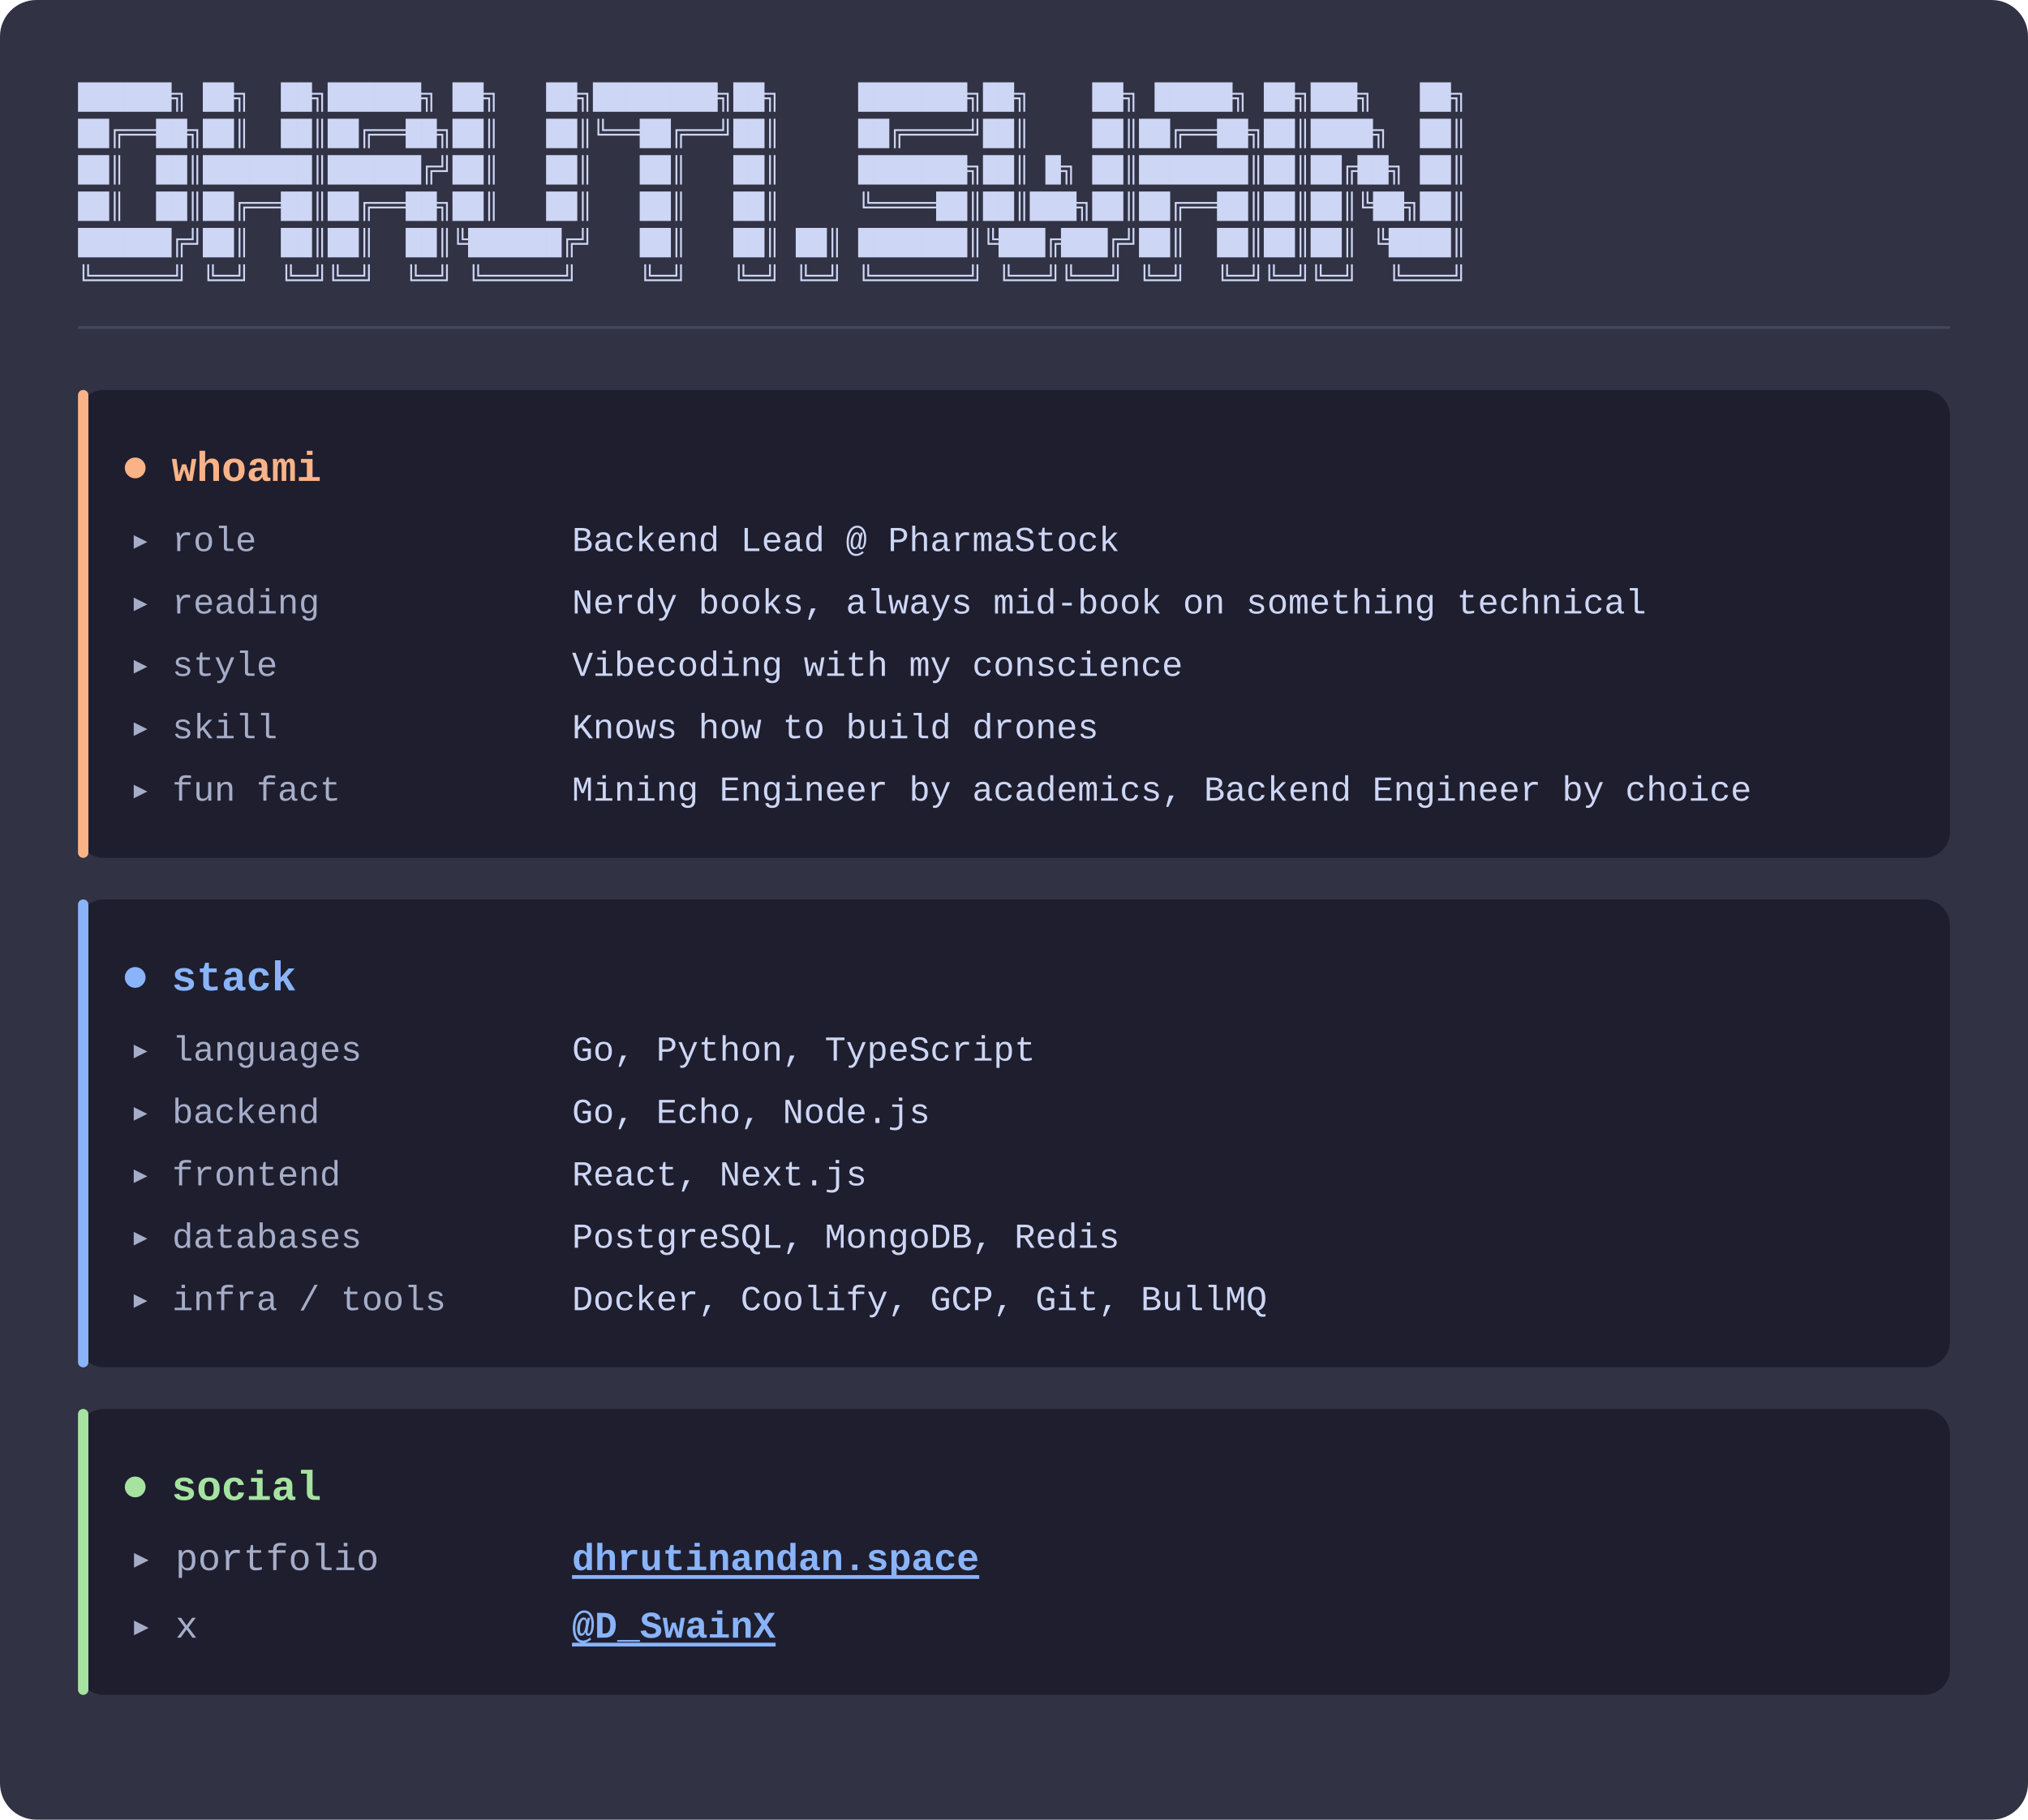
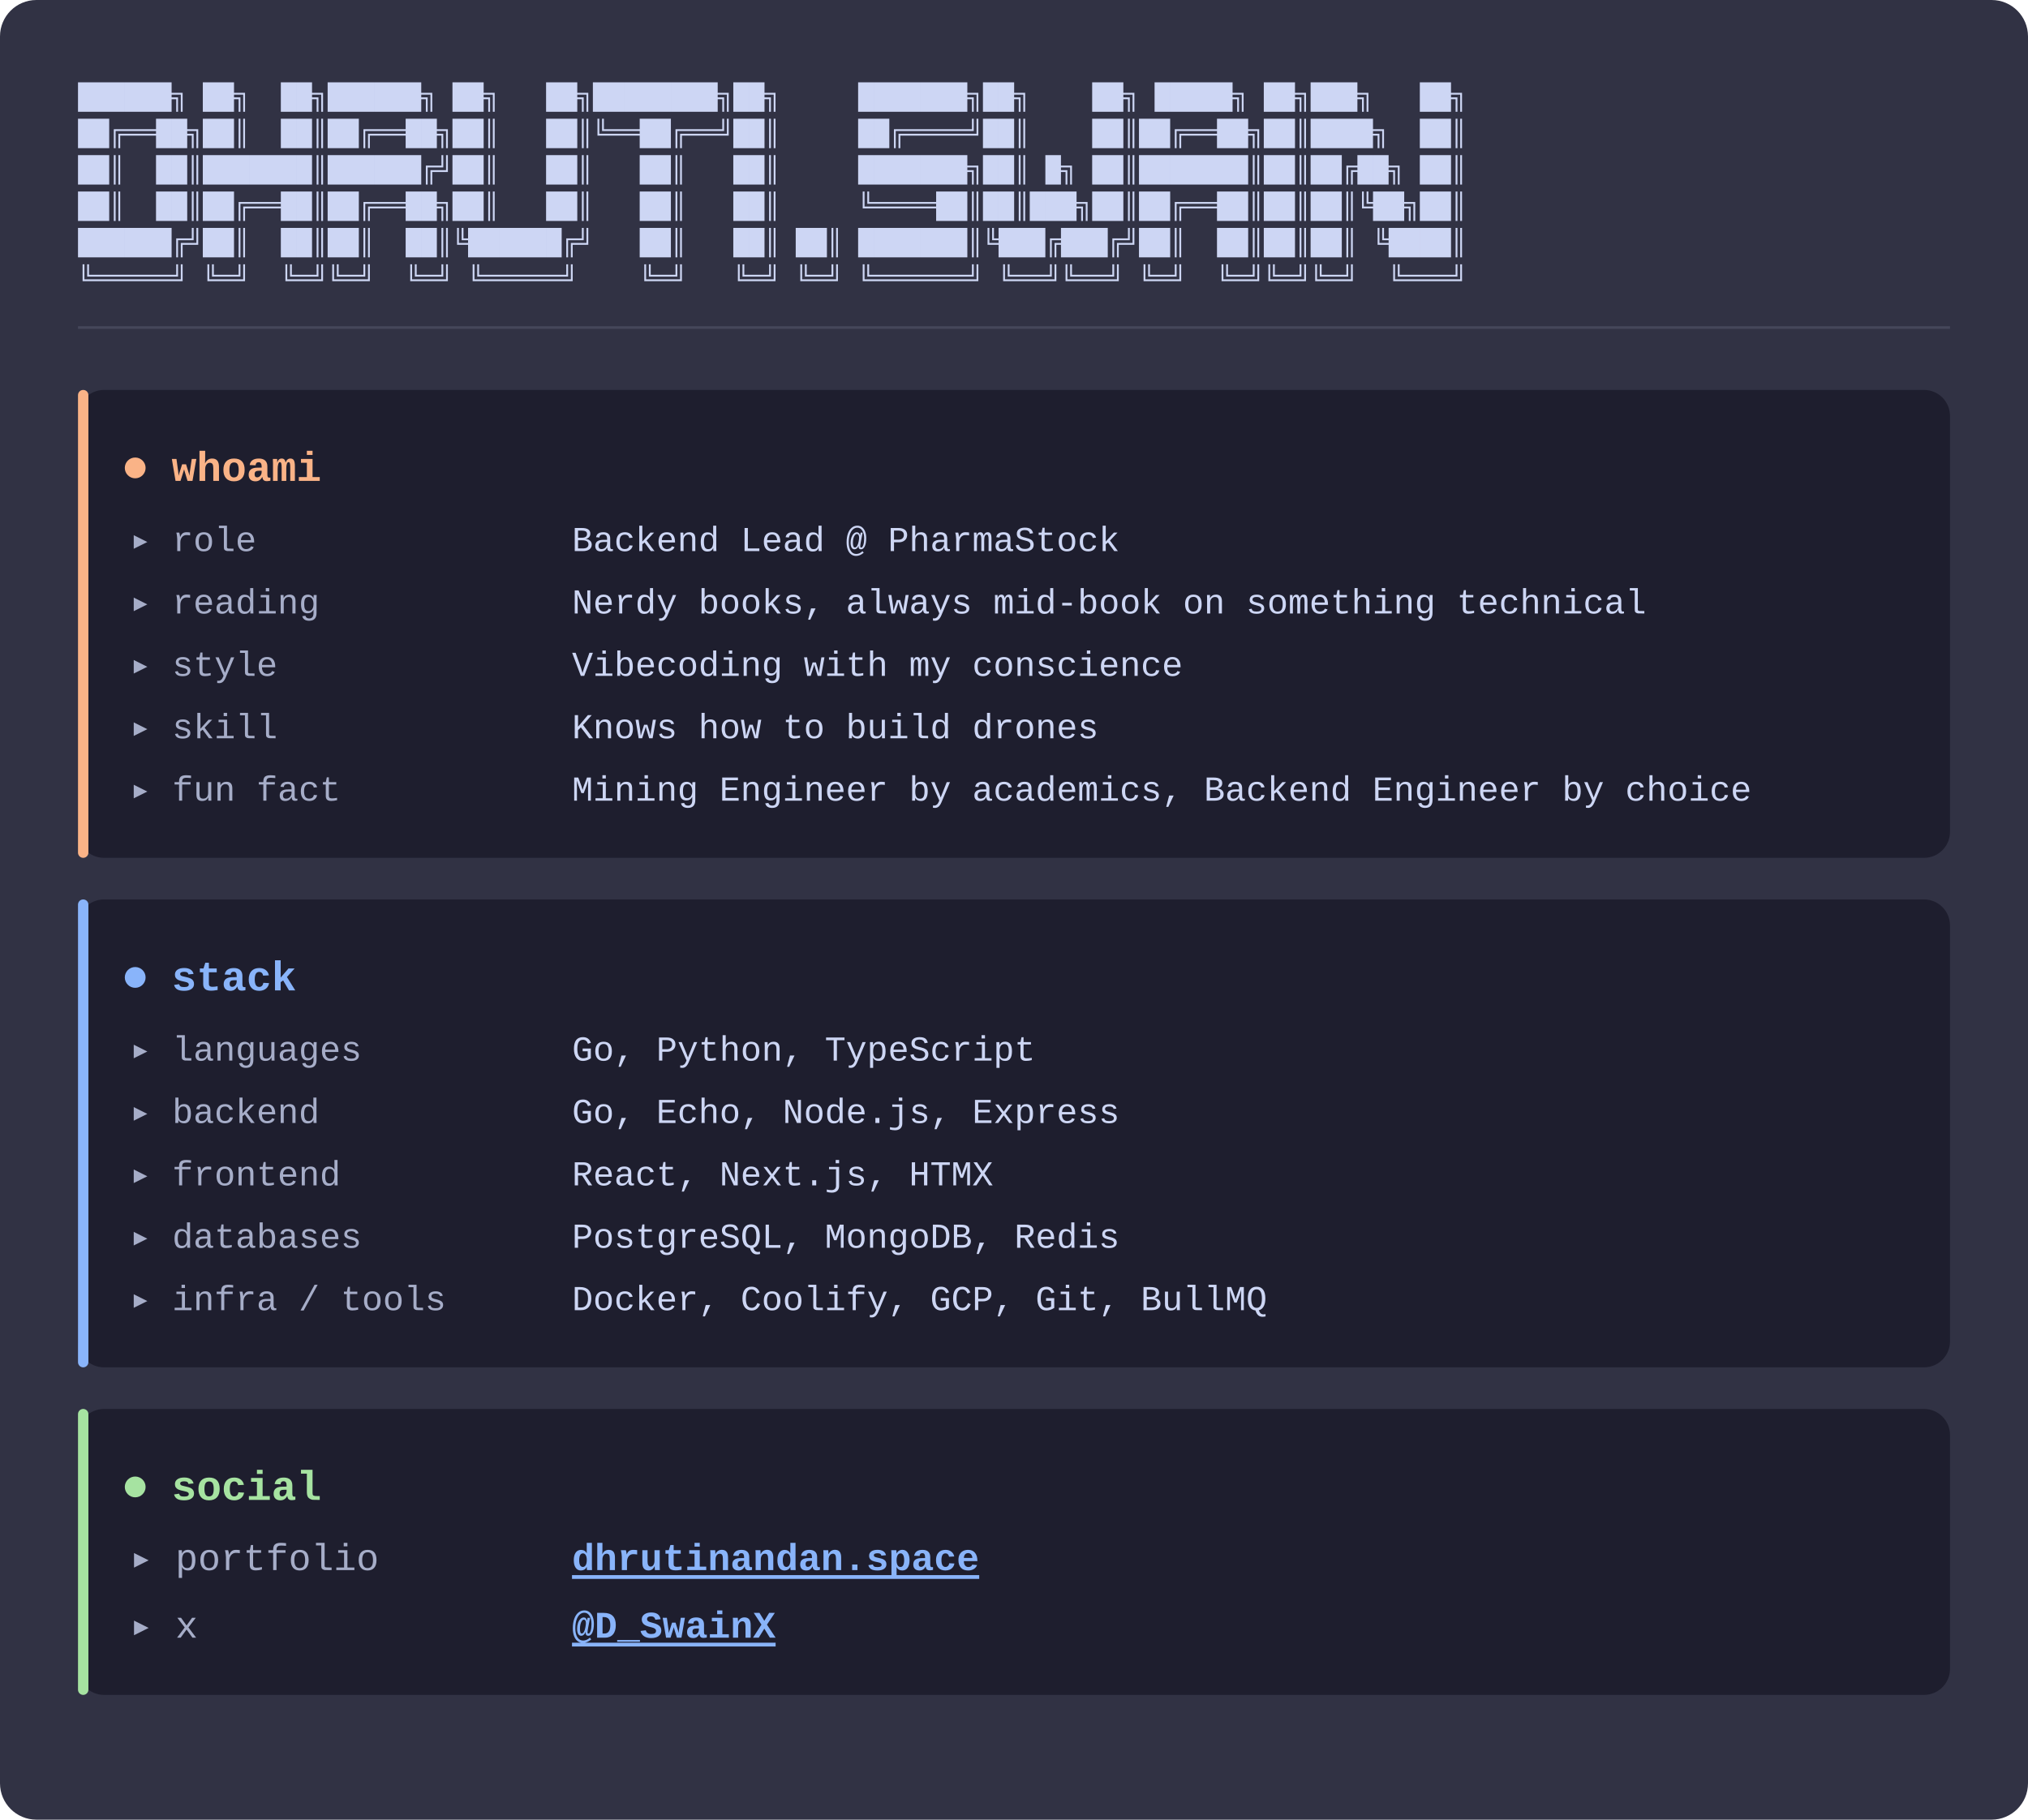
<svg xmlns="http://www.w3.org/2000/svg" viewBox="0 0 780 700" font-family="'JetBrains Mono','Cascadia Code','Fira Code','SFMono-Regular',Consolas,'Liberation Mono',Menlo,monospace">
  <rect width="780" height="700" rx="14" fill="#313244" />
  <text x="30" y="40" font-size="10" fill="#cdd6f4" xml:space="preserve">██████╗ ██╗  ██╗██████╗ ██╗   ██╗████████╗██╗     ███████╗██╗    ██╗ █████╗ ██╗███╗   ██╗</text>
  <text x="30" y="54" font-size="10" fill="#cdd6f4" xml:space="preserve">██╔══██╗██║  ██║██╔══██╗██║   ██║╚══██╔══╝██║     ██╔════╝██║    ██║██╔══██╗██║████╗  ██║</text>
  <text x="30" y="68" font-size="10" fill="#cdd6f4" xml:space="preserve">██║  ██║███████║██████╔╝██║   ██║   ██║   ██║     ███████╗██║ █╗ ██║███████║██║██╔██╗ ██║</text>
  <text x="30" y="82" font-size="10" fill="#cdd6f4" xml:space="preserve">██║  ██║██╔══██║██╔══██╗██║   ██║   ██║   ██║     ╚════██║██║███╗██║██╔══██║██║██║╚██╗██║</text>
  <text x="30" y="96" font-size="10" fill="#cdd6f4" xml:space="preserve">██████╔╝██║  ██║██║  ██║╚██████╔╝   ██║   ██║ ██║ ███████║╚███╔███╔╝██║  ██║██║██║ ╚████║</text>
  <text x="30" y="110" font-size="10" fill="#cdd6f4" xml:space="preserve">╚═════╝ ╚═╝  ╚═╝╚═╝  ╚═╝ ╚═════╝    ╚═╝   ╚═╝ ╚═╝ ╚══════╝ ╚══╝╚══╝ ╚═╝  ╚═╝╚═╝╚═╝  ╚═══╝</text>
  <line x1="30" y1="126" x2="750" y2="126" stroke="#45475a" stroke-width="1" />
  <rect x="30" y="150" width="720" height="180" rx="10" fill="#1e1e2e" />
  <rect x="30" y="150" width="4" height="180" rx="2" fill="#fab387" />
  <circle cx="52" cy="180" r="4" fill="#fab387" />
  <text x="66" y="185" font-size="16" font-weight="700" fill="#fab387">whoami</text>
  <text x="50" y="212" font-size="13.5">
    <tspan fill="#a6adc8">▸ role</tspan>
    <tspan x="220" fill="#cdd6f4">Backend Lead @ PharmaStock</tspan>
  </text>
  <text x="50" y="236" font-size="13.5">
    <tspan fill="#a6adc8">▸ reading</tspan>
    <tspan x="220" fill="#cdd6f4">Nerdy books, always mid-book on something technical</tspan>
  </text>
  <text x="50" y="260" font-size="13.5">
    <tspan fill="#a6adc8">▸ style</tspan>
    <tspan x="220" fill="#cdd6f4">Vibecoding with my conscience</tspan>
  </text>
  <text x="50" y="284" font-size="13.5">
    <tspan fill="#a6adc8">▸ skill</tspan>
    <tspan x="220" fill="#cdd6f4">Knows how to build drones</tspan>
  </text>
  <text x="50" y="308" font-size="13.5">
    <tspan fill="#a6adc8">▸ fun fact</tspan>
    <tspan x="220" fill="#cdd6f4">Mining Engineer by academics, Backend Engineer by choice</tspan>
  </text>
  <rect x="30" y="346" width="720" height="180" rx="10" fill="#1e1e2e" />
  <rect x="30" y="346" width="4" height="180" rx="2" fill="#89b4fa" />
  <circle cx="52" cy="376" r="4" fill="#89b4fa" />
  <text x="66" y="381" font-size="16" font-weight="700" fill="#89b4fa">stack</text>
  <text x="50" y="408" font-size="13.5">
    <tspan fill="#a6adc8">▸ languages</tspan>
    <tspan x="220" fill="#cdd6f4">Go, Python, TypeScript</tspan>
  </text>
  <text x="50" y="432" font-size="13.5">
    <tspan fill="#a6adc8">▸ backend</tspan>
-     <tspan x="220" fill="#cdd6f4">Go, Echo, Node.js</tspan>
+     <tspan x="220" fill="#cdd6f4">Go, Echo, Node.js, Express</tspan>
  </text>
  <text x="50" y="456" font-size="13.5">
    <tspan fill="#a6adc8">▸ frontend</tspan>
-     <tspan x="220" fill="#cdd6f4">React, Next.js</tspan>
+     <tspan x="220" fill="#cdd6f4">React, Next.js, HTMX</tspan>
  </text>
  <text x="50" y="480" font-size="13.5">
    <tspan fill="#a6adc8">▸ databases</tspan>
    <tspan x="220" fill="#cdd6f4">PostgreSQL, MongoDB, Redis</tspan>
  </text>
  <text x="50" y="504" font-size="13.5">
    <tspan fill="#a6adc8">▸ infra / tools</tspan>
    <tspan x="220" fill="#cdd6f4">Docker, Coolify, GCP, Git, BullMQ</tspan>
  </text>
  <rect x="30" y="542" width="720" height="110" rx="10" fill="#1e1e2e" />
  <rect x="30" y="542" width="4" height="110" rx="2" fill="#a6e3a1" />
  <circle cx="52" cy="572" r="4" fill="#a6e3a1" />
  <text x="66" y="577" font-size="16" font-weight="700" fill="#a6e3a1">social</text>
  <text x="50" y="604" font-size="14.5">
    <tspan fill="#a6adc8">▸ portfolio</tspan>
    <tspan x="220" fill="#89b4fa" font-weight="600" text-decoration="underline">dhrutinandan.space</tspan>
  </text>
  <text x="50" y="630" font-size="14.5">
    <tspan fill="#a6adc8">▸ x</tspan>
    <tspan x="220" fill="#89b4fa" font-weight="600" text-decoration="underline">@D_SwainX</tspan>
  </text>
</svg>
